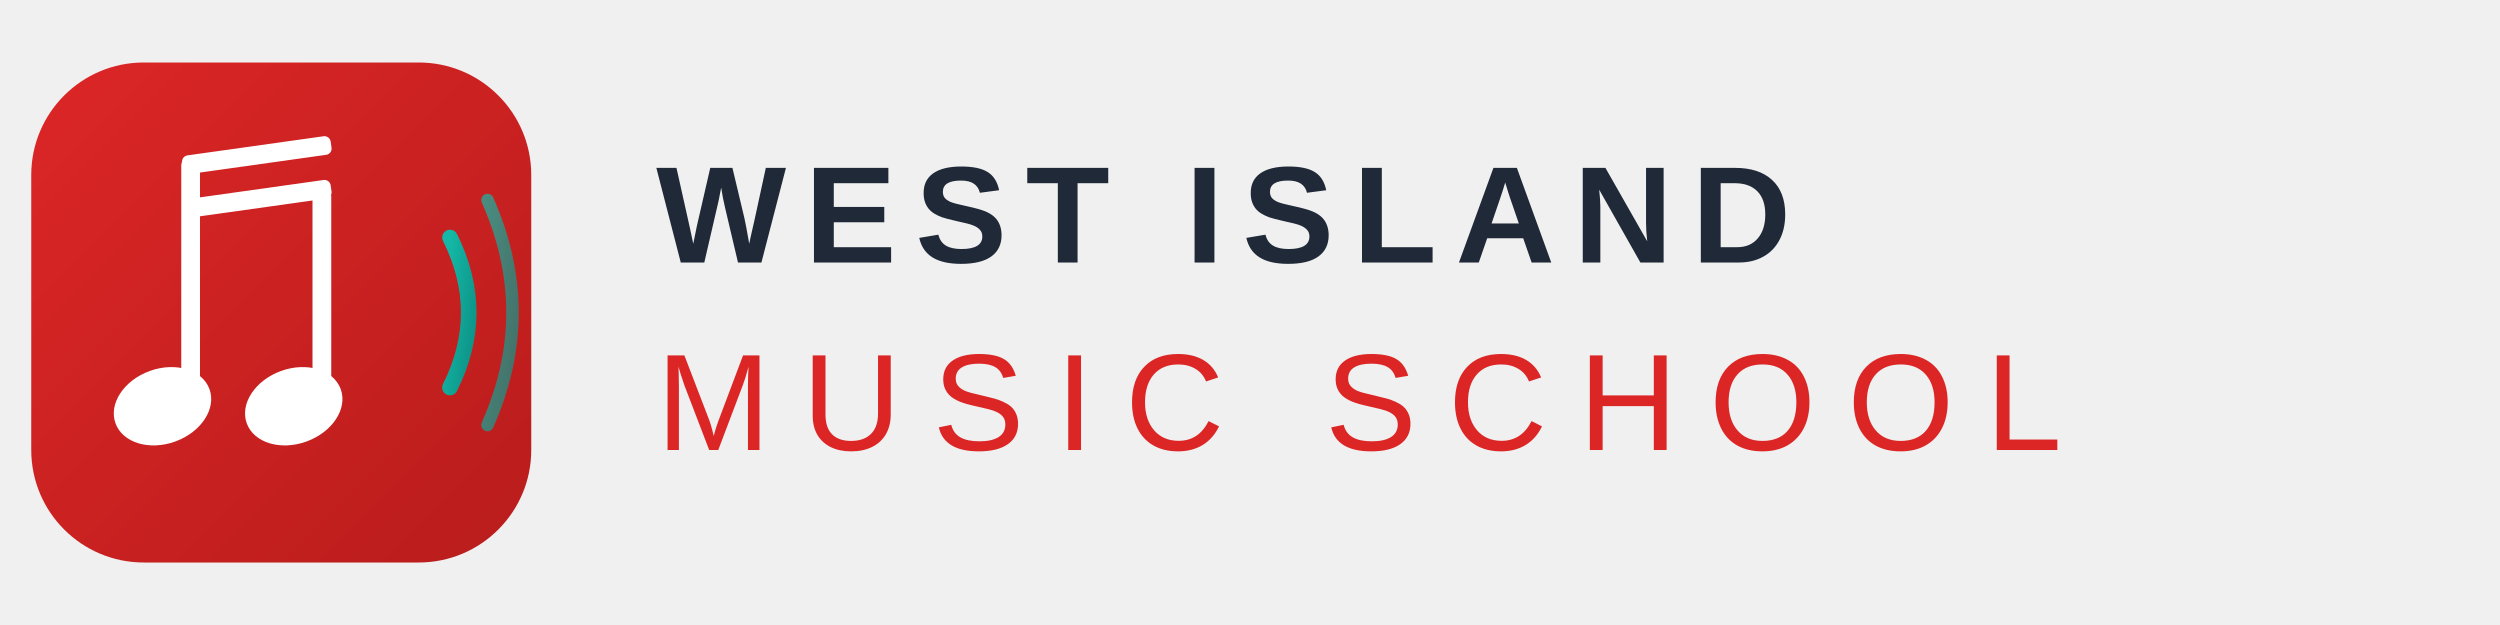
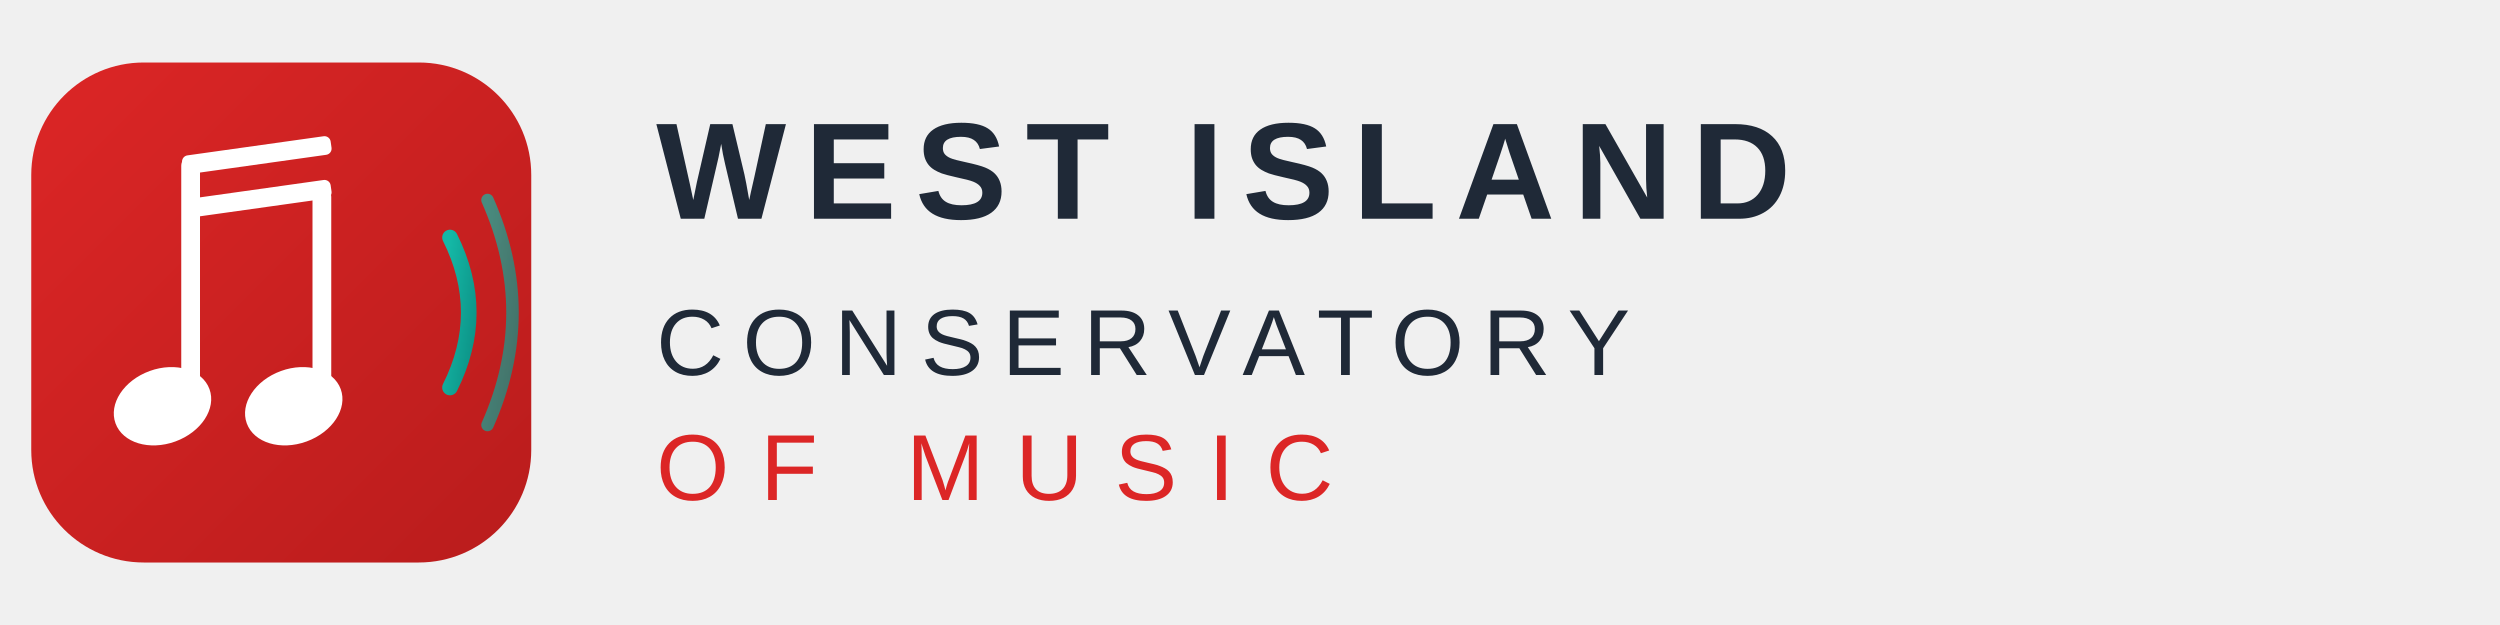
<svg xmlns="http://www.w3.org/2000/svg" viewBox="0 0 400 100" width="400" height="100">
  <defs>
    <linearGradient id="iconGrad" x1="0%" y1="0%" x2="100%" y2="100%">
      <stop offset="0%" style="stop-color:#dc2626" />
      <stop offset="100%" style="stop-color:#b91c1c" />
    </linearGradient>
    <linearGradient id="accentGrad" x1="0%" y1="0%" x2="100%" y2="100%">
      <stop offset="0%" style="stop-color:#14b8a6" />
      <stop offset="100%" style="stop-color:#0d9488" />
    </linearGradient>
  </defs>
  <rect x="5" y="10" width="80" height="80" rx="18" ry="18" fill="url(#iconGrad)" />
  <g transform="translate(45, 50)">
    <rect x="-16" y="-25" width="3" height="38" rx="1.5" fill="#ffffff" />
    <rect x="5" y="-20" width="3" height="33" rx="1.5" fill="#ffffff" />
    <rect x="-16" y="-25" width="24" height="3" rx="1" fill="#ffffff" transform="rotate(-8, -16, -25)" />
    <rect x="-16" y="-18" width="24" height="3" rx="1" fill="#ffffff" transform="rotate(-8, -16, -18)" />
    <ellipse cx="-19" cy="15" rx="8" ry="6" transform="rotate(-20, -19, 15)" fill="#ffffff" />
    <ellipse cx="2" cy="15" rx="8" ry="6" transform="rotate(-20, 2, 15)" fill="#ffffff" />
  </g>
  <path d="M72 38 Q78 50, 72 62" stroke="url(#accentGrad)" stroke-width="2.5" fill="none" stroke-linecap="round" />
  <path d="M78 32 Q86 50, 78 68" stroke="url(#accentGrad)" stroke-width="2" fill="none" stroke-linecap="round" opacity="0.7" />
-   <text x="105" y="42" font-family="'Segoe UI', 'Helvetica Neue', Arial, sans-serif" font-size="22" font-weight="700" letter-spacing="3" fill="#1f2937">WEST ISLAND</text>
-   <text x="105" y="72" font-family="'Segoe UI', 'Helvetica Neue', Arial, sans-serif" font-size="22" font-weight="300" letter-spacing="5" fill="#dc2626">MUSIC SCHOOL</text>
+   <text x="105" y="35" font-family="'Segoe UI', 'Helvetica Neue', Arial, sans-serif" font-size="22" font-weight="700" letter-spacing="3" fill="#1f2937">WEST ISLAND</text>
+   <text x="105" y="60" font-family="'Segoe UI', 'Helvetica Neue', Arial, sans-serif" font-size="15" font-weight="300" letter-spacing="3" fill="#1f2937">CONSERVATORY</text>
+   <text x="105" y="80" font-family="'Segoe UI', 'Helvetica Neue', Arial, sans-serif" font-size="15" font-weight="300" letter-spacing="5" fill="#dc2626">OF MUSIC</text>
  <line x1="105" y1="48" x2="280" y2="48" stroke="url(#accentGrad)" stroke-width="2" stroke-linecap="round" opacity="0.6" />
</svg>
